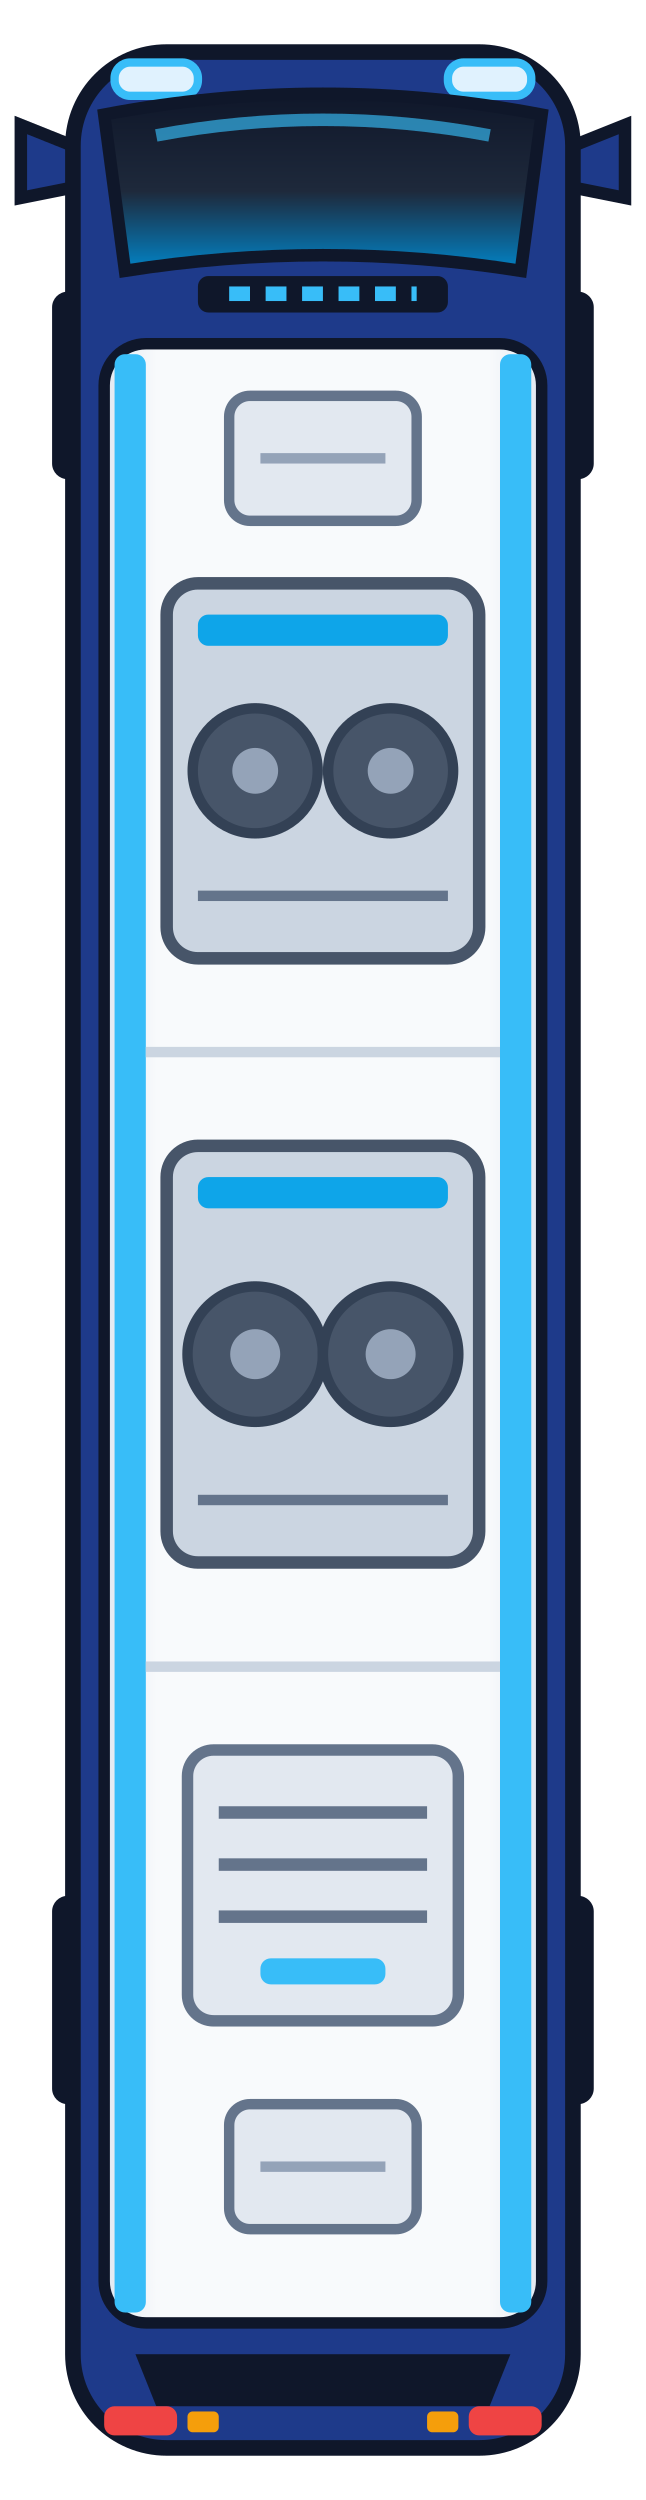
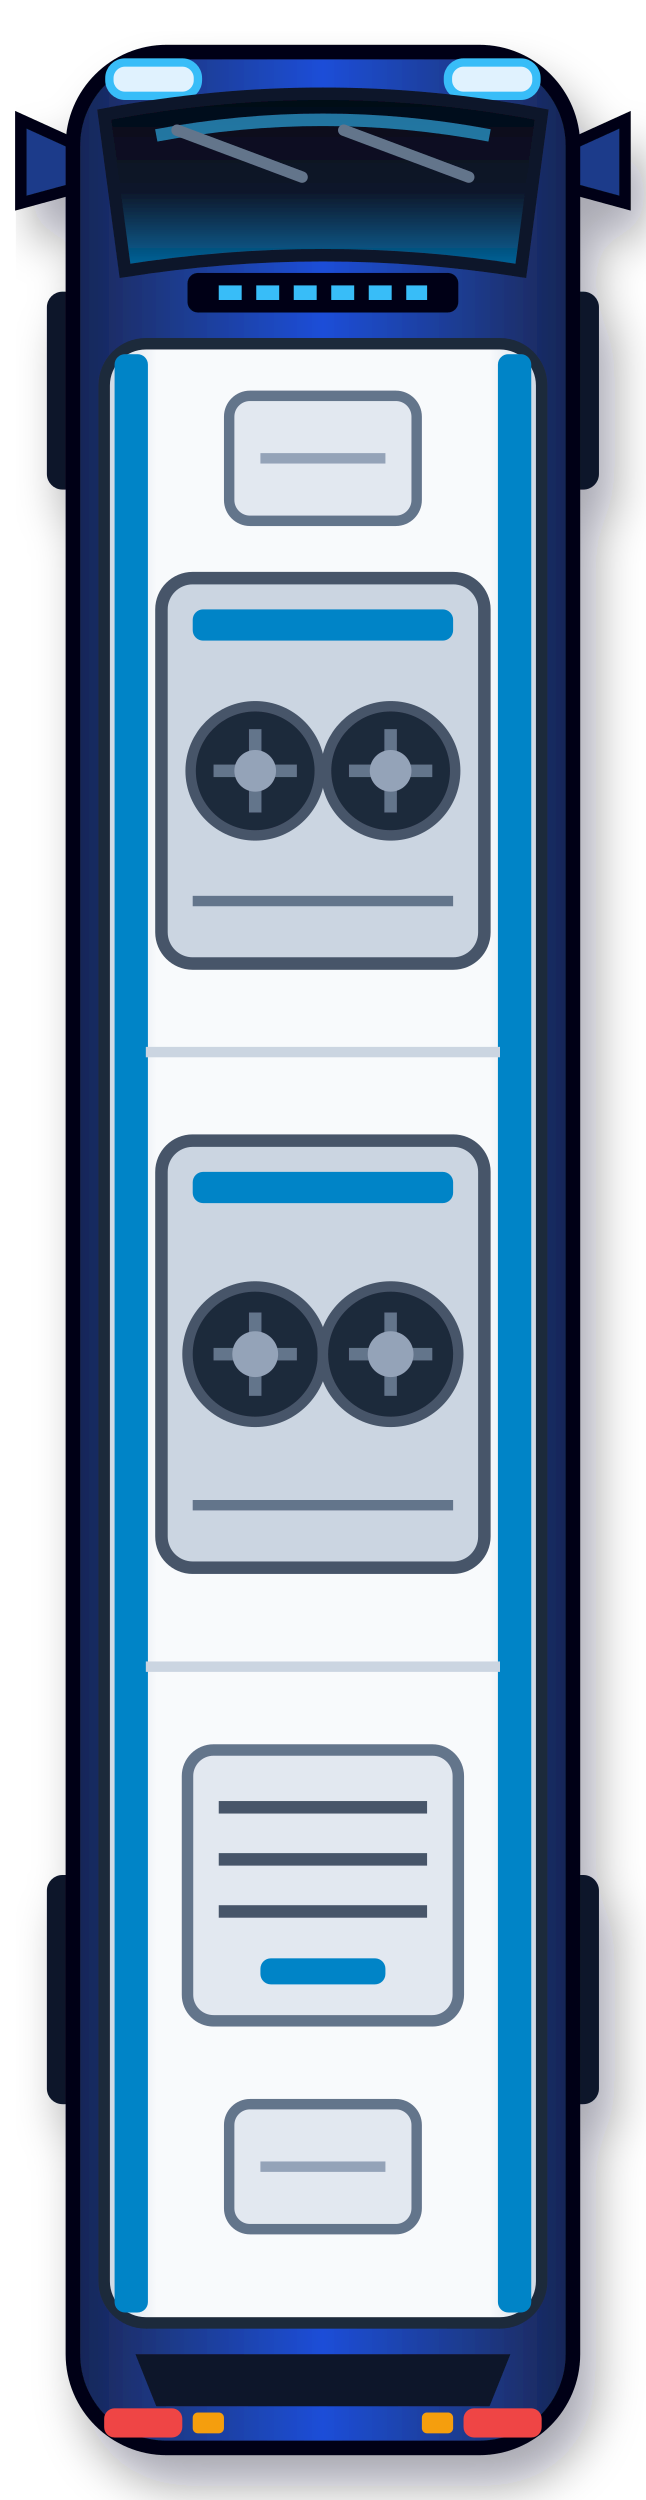
<svg xmlns="http://www.w3.org/2000/svg" viewBox="0 0 62 240" width="62" height="240" fill="none">
  <defs>
+     <filter id="bc-shadow" x="-16%" y="-6%" width="132%" height="114%">
+       <feDropShadow dx="1.5" dy="3" stdDeviation="2.2" flood-color="#020617" flood-opacity="0.34" />
+     </filter>
    <linearGradient id="bc-windshield" x1="0" y1="0" x2="0" y2="1">
-       <stop offset="0%" stop-color="#0F172A" />
-       <stop offset="55%" stop-color="#1E293B" />
-       <stop offset="100%" stop-color="#0284C7" />
+       <stop offset="0%" stop-color="#020617" />
+       <stop offset="55%" stop-color="#0F172A" />
+       <stop offset="100%" stop-color="#0369A1" />
+     </linearGradient>
+     <linearGradient id="bc-shell" x1="0" y1="0" x2="1" y2="0">
+       <stop offset="0%" stop-color="#172554" />
+       <stop offset="20%" stop-color="#1E3A8A" />
+       <stop offset="50%" stop-color="#1D4ED8" />
+       <stop offset="80%" stop-color="#1E3A8A" />
+       <stop offset="100%" stop-color="#172554" />
    </linearGradient>
    <linearGradient id="bc-roof" x1="0" y1="0" x2="1" y2="0">
-       <stop offset="0%" stop-color="#E2E8F0" />
+       <stop offset="0%" stop-color="#CBD5E1" />
      <stop offset="12%" stop-color="#F8FAFC" />
      <stop offset="88%" stop-color="#F8FAFC" />
-       <stop offset="100%" stop-color="#E2E8F0" />
+       <stop offset="100%" stop-color="#CBD5E1" />
    </linearGradient>
  </defs>
-   <g id="wheels" fill="#0F172A">
-     <rect x="5" y="28" width="4" height="18" rx="1.5" />
-     <rect x="53" y="28" width="4" height="18" rx="1.5" />
-     <rect x="5" y="182" width="4" height="20" rx="1.5" />
-     <rect x="53" y="182" width="4" height="20" rx="1.5" />
+   <g filter="url(#bc-shadow)">
+     <g fill="#0F172A">
+       <rect x="4.5" y="28" width="4.5" height="19" rx="1.5" />
+       <rect x="53" y="28" width="4.5" height="19" rx="1.5" />
+       <rect x="4.5" y="180" width="4.5" height="22" rx="1.5" />
+       <rect x="53" y="180" width="4.5" height="22" rx="1.5" />
+     </g>
+     <g stroke="#020617" stroke-width="1.1">
+       <path d="M7.5 14 L2 11.5 L2 19.5 L7.5 18 Z" fill="#1E3A8A" />
+       <path d="M54.5 14 L60 11.5 L60 19.5 L54.5 18 Z" fill="#1E3A8A" />
+     </g>
+     <rect x="7" y="5" width="48" height="230" rx="9" fill="url(#bc-shell)" stroke="#020617" stroke-width="1.4" />
+     <rect x="10.5" y="6" width="8.5" height="3.2" rx="1.5" fill="#E0F2FE" stroke="#38BDF8" stroke-width="0.8" />
+     <rect x="43" y="6" width="8.5" height="3.2" rx="1.5" fill="#E0F2FE" stroke="#38BDF8" stroke-width="0.8" />
+     <path d="M10 11 Q31 7 52 11 L50 26 Q31 23 12 26 Z" fill="url(#bc-windshield)" stroke="#0F172A" stroke-width="1.2" />
+     <path d="M15 13 Q31 10 47 13" stroke="#38BDF8" stroke-width="1.2" stroke-opacity="0.6" />
+     <line x1="17" y1="12.5" x2="29" y2="17" stroke="#64748B" stroke-width="1.1" stroke-linecap="round" />
+     <line x1="33" y1="12.5" x2="45" y2="17" stroke="#64748B" stroke-width="1.1" stroke-linecap="round" />
+     <rect x="18" y="26.2" width="26" height="3.8" rx="1" fill="#020617" />
+     <line x1="21" y1="28.1" x2="41" y2="28.1" stroke="#38BDF8" stroke-width="1.4" stroke-dasharray="2.2 1.4" />
+     <rect x="10" y="33" width="42" height="190" rx="4" fill="url(#bc-roof)" stroke="#1E293B" stroke-width="1.1" />
+     <rect x="11" y="34" width="3.2" height="188" rx="1" fill="#0284C7" />
+     <rect x="47.8" y="34" width="3.2" height="188" rx="1" fill="#0284C7" />
+     <rect x="22" y="38" width="18" height="12" rx="2" fill="#E2E8F0" stroke="#64748B" stroke-width="1" />
+     <line x1="25" y1="44" x2="37" y2="44" stroke="#94A3B8" stroke-width="1" />
+     <g>
+       <rect x="15.5" y="55.5" width="31" height="37" rx="3" fill="#CBD5E1" stroke="#475569" stroke-width="1.2" />
+       <rect x="18.5" y="58.5" width="25" height="3" rx="1" fill="#0284C7" />
+       <circle cx="24.5" cy="74" r="6.2" fill="#1E293B" stroke="#475569" stroke-width="1" />
+       <path d="M20.5 74 L28.5 74 M24.5 70 L24.5 78" stroke="#64748B" stroke-width="1.2" />
+       <circle cx="24.5" cy="74" r="2" fill="#94A3B8" />
+       <circle cx="37.5" cy="74" r="6.2" fill="#1E293B" stroke="#475569" stroke-width="1" />
+       <path d="M33.5 74 L41.5 74 M37.5 70 L37.5 78" stroke="#64748B" stroke-width="1.2" />
+       <circle cx="37.5" cy="74" r="2" fill="#94A3B8" />
+       <line x1="18.5" y1="86.5" x2="43.5" y2="86.5" stroke="#64748B" stroke-width="1" />
+     </g>
+     <line x1="14" y1="101" x2="48" y2="101" stroke="#CBD5E1" stroke-width="1" />
+     <g>
+       <rect x="15.5" y="109.5" width="31" height="41" rx="3" fill="#CBD5E1" stroke="#475569" stroke-width="1.2" />
+       <rect x="18.5" y="112.5" width="25" height="3" rx="1" fill="#0284C7" />
+       <circle cx="24.5" cy="130" r="6.5" fill="#1E293B" stroke="#475569" stroke-width="1" />
+       <path d="M20.5 130 L28.5 130 M24.5 126 L24.5 134" stroke="#64748B" stroke-width="1.2" />
+       <circle cx="24.5" cy="130" r="2.2" fill="#94A3B8" />
+       <circle cx="37.5" cy="130" r="6.5" fill="#1E293B" stroke="#475569" stroke-width="1" />
+       <path d="M33.5 130 L41.5 130 M37.5 126 L37.5 134" stroke="#64748B" stroke-width="1.2" />
+       <circle cx="37.5" cy="130" r="2.2" fill="#94A3B8" />
+       <line x1="18.5" y1="144.5" x2="43.5" y2="144.5" stroke="#64748B" stroke-width="1" />
+     </g>
+     <line x1="14" y1="160" x2="48" y2="160" stroke="#CBD5E1" stroke-width="1" />
+     <g>
+       <rect x="18" y="168" width="26" height="26" rx="2.5" fill="#E2E8F0" stroke="#64748B" stroke-width="1.1" />
+       <line x1="21" y1="173.5" x2="41" y2="173.5" stroke="#475569" stroke-width="1.2" />
+       <line x1="21" y1="178.5" x2="41" y2="178.5" stroke="#475569" stroke-width="1.2" />
+       <line x1="21" y1="183.5" x2="41" y2="183.5" stroke="#475569" stroke-width="1.2" />
+       <rect x="25" y="188" width="12" height="2.5" rx="1" fill="#0284C7" />
+     </g>
+     <rect x="22" y="202" width="18" height="12" rx="2" fill="#E2E8F0" stroke="#64748B" stroke-width="1" />
+     <line x1="25" y1="208" x2="37" y2="208" stroke="#94A3B8" stroke-width="1" />
+     <path d="M13 226 L49 226 L47 231 L15 231 Z" fill="#0F172A" />
+     <rect x="10" y="231.2" width="7.5" height="2.8" rx="1" fill="#EF4444" />
+     <rect x="44.5" y="231.2" width="7.5" height="2.8" rx="1" fill="#EF4444" />
+     <rect x="18.5" y="231.6" width="3" height="2" rx="0.5" fill="#F59E0B" />
+     <rect x="40.5" y="231.6" width="3" height="2" rx="0.5" fill="#F59E0B" />
  </g>
-   <g id="mirrors" stroke="#0F172A" stroke-width="1.2">
-     <path d="M7 14 L2 12 L2 19 L7 18 Z" fill="#1E3A8A" />
-     <path d="M55 14 L60 12 L60 19 L55 18 Z" fill="#1E3A8A" />
-   </g>
-   <rect x="7" y="5" width="48" height="230" rx="9" fill="#1E3A8A" stroke="#0F172A" stroke-width="1.5" />
-   <rect x="11" y="6" width="8" height="3.2" rx="1.5" fill="#E0F2FE" stroke="#38BDF8" stroke-width="0.8" />
-   <rect x="43" y="6" width="8" height="3.2" rx="1.5" fill="#E0F2FE" stroke="#38BDF8" stroke-width="0.8" />
-   <path d="M10 11 Q31 7 52 11 L50 26 Q31 23 12 26 Z" fill="url(#bc-windshield)" stroke="#0F172A" stroke-width="1.2" />
-   <path d="M15 13 Q31 10 47 13" stroke="#38BDF8" stroke-width="1.2" stroke-opacity="0.65" />
-   <rect x="19" y="26.5" width="24" height="3.5" rx="1" fill="#0F172A" />
-   <line x1="22" y1="28.2" x2="40" y2="28.2" stroke="#38BDF8" stroke-width="1.4" stroke-dasharray="2 1.5" />
-   <rect x="10" y="33" width="42" height="190" rx="4" fill="url(#bc-roof)" stroke="#0F172A" stroke-width="1.1" />
-   <rect x="11" y="34" width="3" height="188" rx="1" fill="#38BDF8" />
-   <rect x="48" y="34" width="3" height="188" rx="1" fill="#38BDF8" />
-   <rect x="22" y="38" width="18" height="12" rx="2" fill="#E2E8F0" stroke="#64748B" stroke-width="1" />
-   <line x1="25" y1="44" x2="37" y2="44" stroke="#94A3B8" stroke-width="1" />
-   <g id="ac-unit-1">
-     <rect x="16" y="56" width="30" height="36" rx="3" fill="#CBD5E1" stroke="#475569" stroke-width="1.2" />
-     <rect x="19" y="59" width="24" height="3" rx="1" fill="#0EA5E9" />
-     <circle cx="24.5" cy="74" r="6" fill="#475569" stroke="#334155" stroke-width="1" />
-     <circle cx="24.5" cy="74" r="2.2" fill="#94A3B8" />
-     <circle cx="37.5" cy="74" r="6" fill="#475569" stroke="#334155" stroke-width="1" />
-     <circle cx="37.5" cy="74" r="2.2" fill="#94A3B8" />
-     <line x1="19" y1="86" x2="43" y2="86" stroke="#64748B" stroke-width="1" />
-   </g>
-   <line x1="14" y1="101" x2="48" y2="101" stroke="#CBD5E1" stroke-width="1" />
-   <g id="ac-unit-2">
-     <rect x="16" y="110" width="30" height="40" rx="3" fill="#CBD5E1" stroke="#475569" stroke-width="1.2" />
-     <rect x="19" y="113" width="24" height="3" rx="1" fill="#0EA5E9" />
-     <circle cx="24.5" cy="130" r="6.5" fill="#475569" stroke="#334155" stroke-width="1" />
-     <circle cx="24.5" cy="130" r="2.4" fill="#94A3B8" />
-     <circle cx="37.5" cy="130" r="6.5" fill="#475569" stroke="#334155" stroke-width="1" />
-     <circle cx="37.5" cy="130" r="2.4" fill="#94A3B8" />
-     <line x1="19" y1="144" x2="43" y2="144" stroke="#64748B" stroke-width="1" />
-   </g>
-   <line x1="14" y1="160" x2="48" y2="160" stroke="#CBD5E1" stroke-width="1" />
-   <g id="ac-unit-3">
-     <rect x="18" y="168" width="26" height="26" rx="2.5" fill="#E2E8F0" stroke="#64748B" stroke-width="1.1" />
-     <line x1="21" y1="174" x2="41" y2="174" stroke="#64748B" stroke-width="1.2" />
-     <line x1="21" y1="179" x2="41" y2="179" stroke="#64748B" stroke-width="1.2" />
-     <line x1="21" y1="184" x2="41" y2="184" stroke="#64748B" stroke-width="1.2" />
-     <rect x="25" y="188" width="12" height="2.5" rx="1" fill="#38BDF8" />
-   </g>
-   <rect x="22" y="202" width="18" height="12" rx="2" fill="#E2E8F0" stroke="#64748B" stroke-width="1" />
-   <line x1="25" y1="208" x2="37" y2="208" stroke="#94A3B8" stroke-width="1" />
-   <path d="M13 226 L49 226 L47 231 L15 231 Z" fill="#0F172A" />
-   <rect x="10" y="231" width="7" height="2.8" rx="1" fill="#EF4444" />
-   <rect x="45" y="231" width="7" height="2.8" rx="1" fill="#EF4444" />
-   <rect x="18" y="231.5" width="3" height="2" rx="0.5" fill="#F59E0B" />
-   <rect x="41" y="231.5" width="3" height="2" rx="0.5" fill="#F59E0B" />
</svg>
